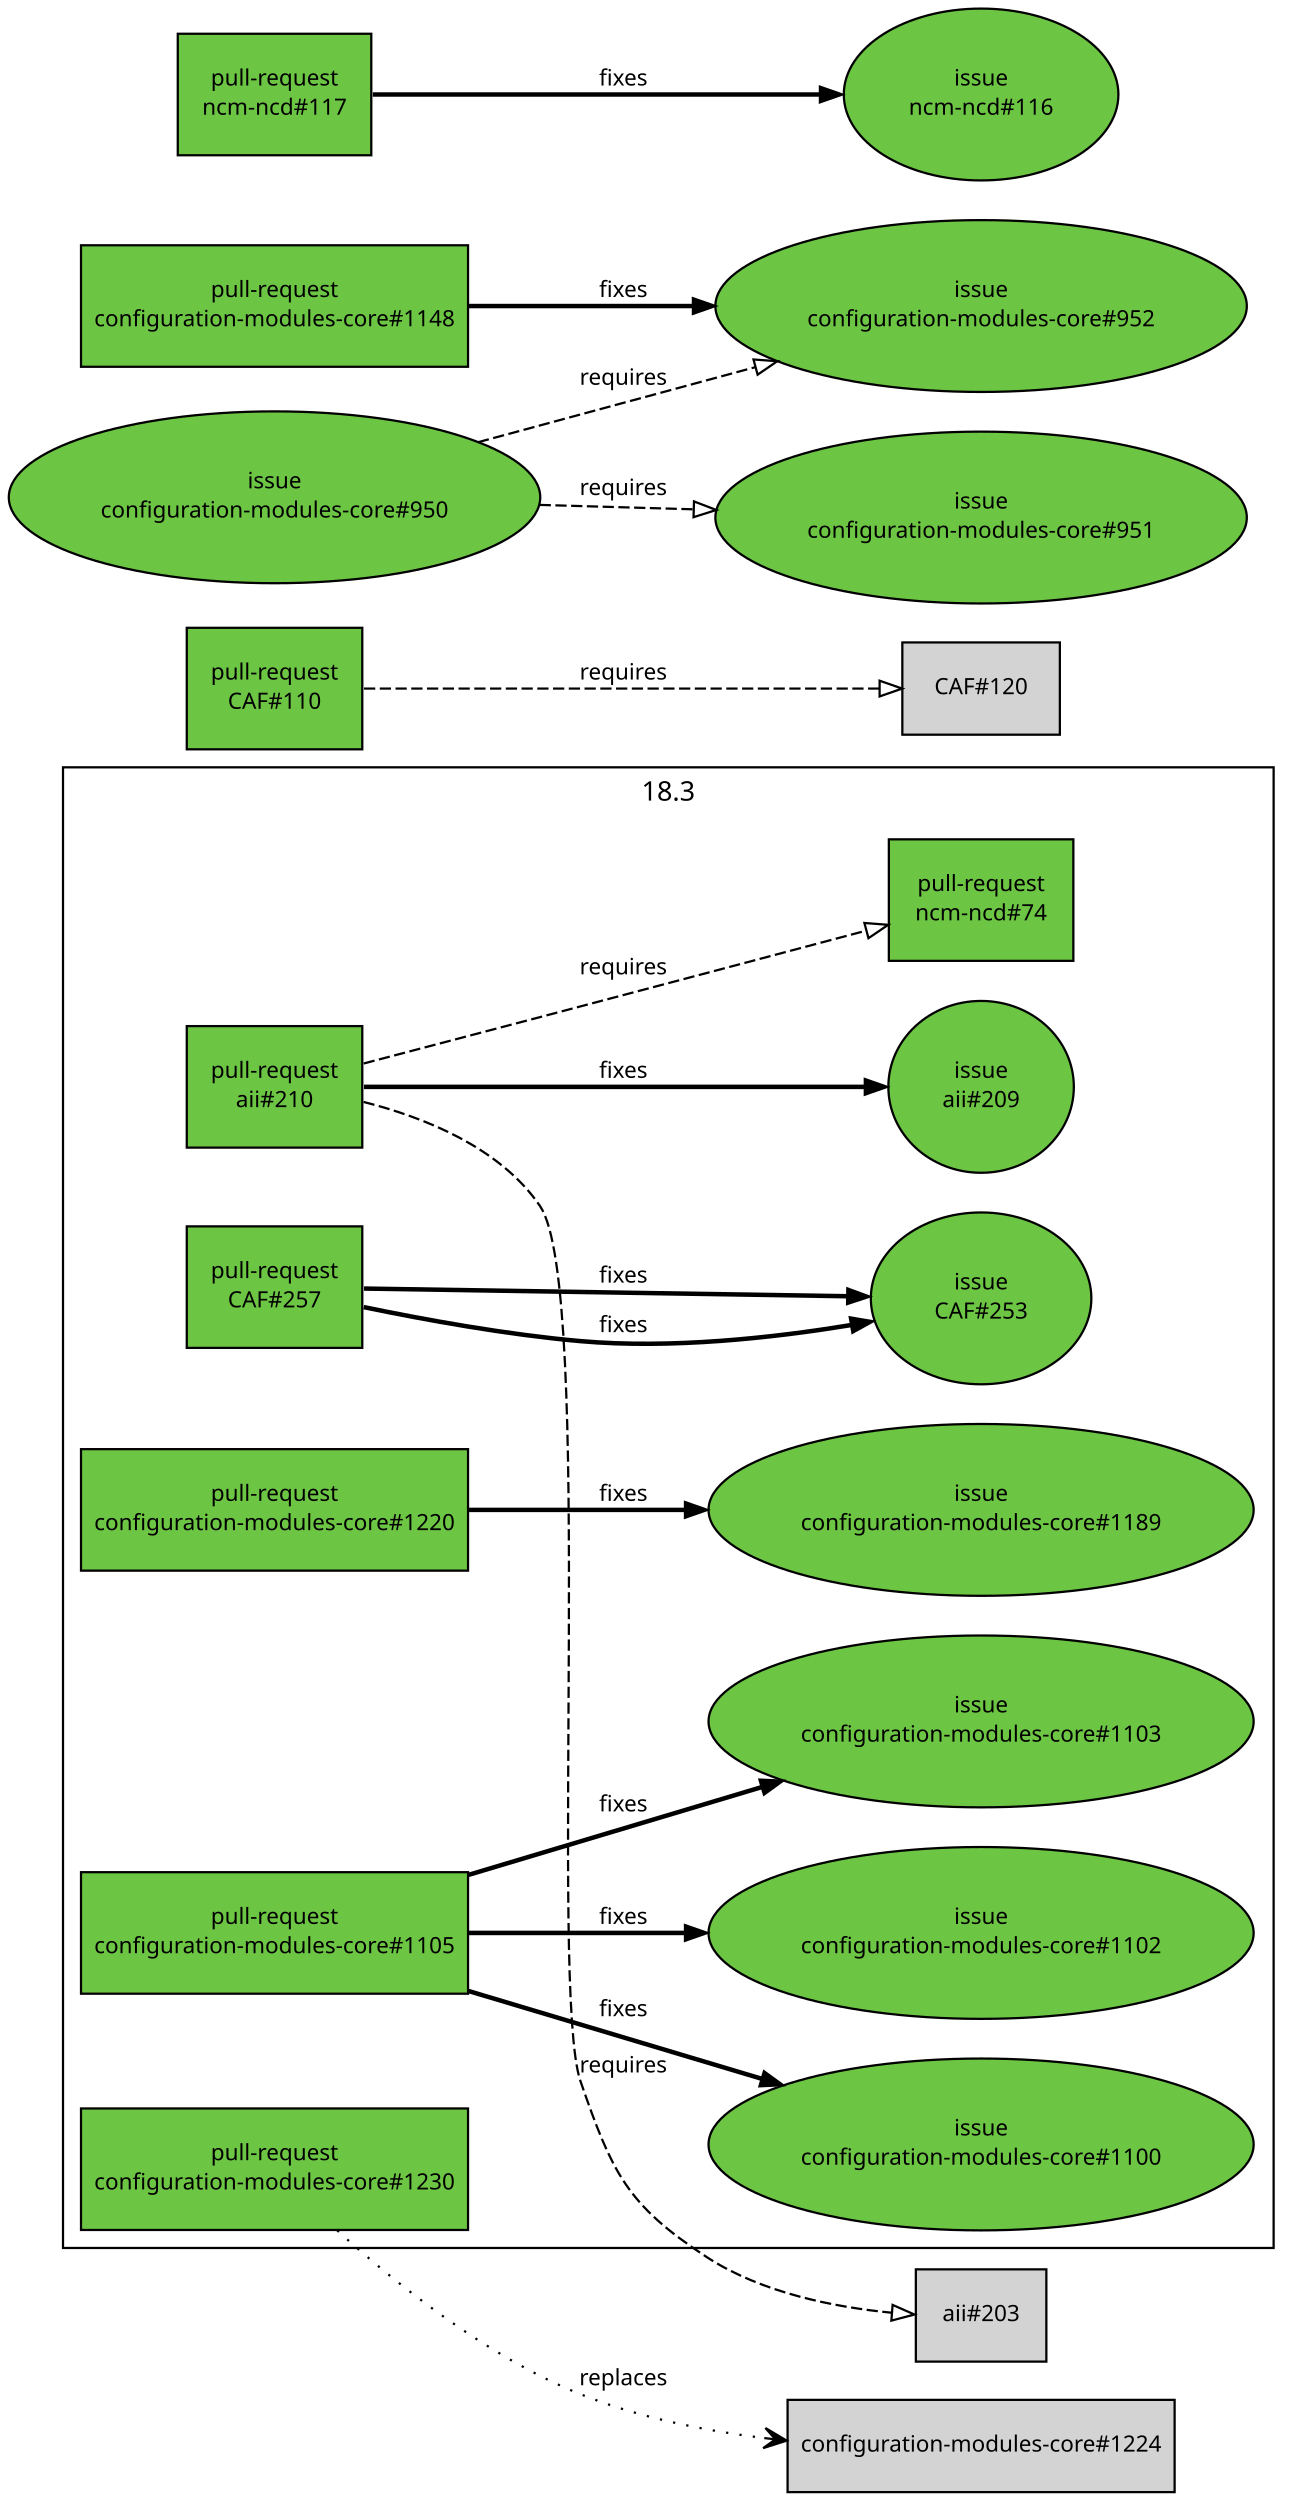
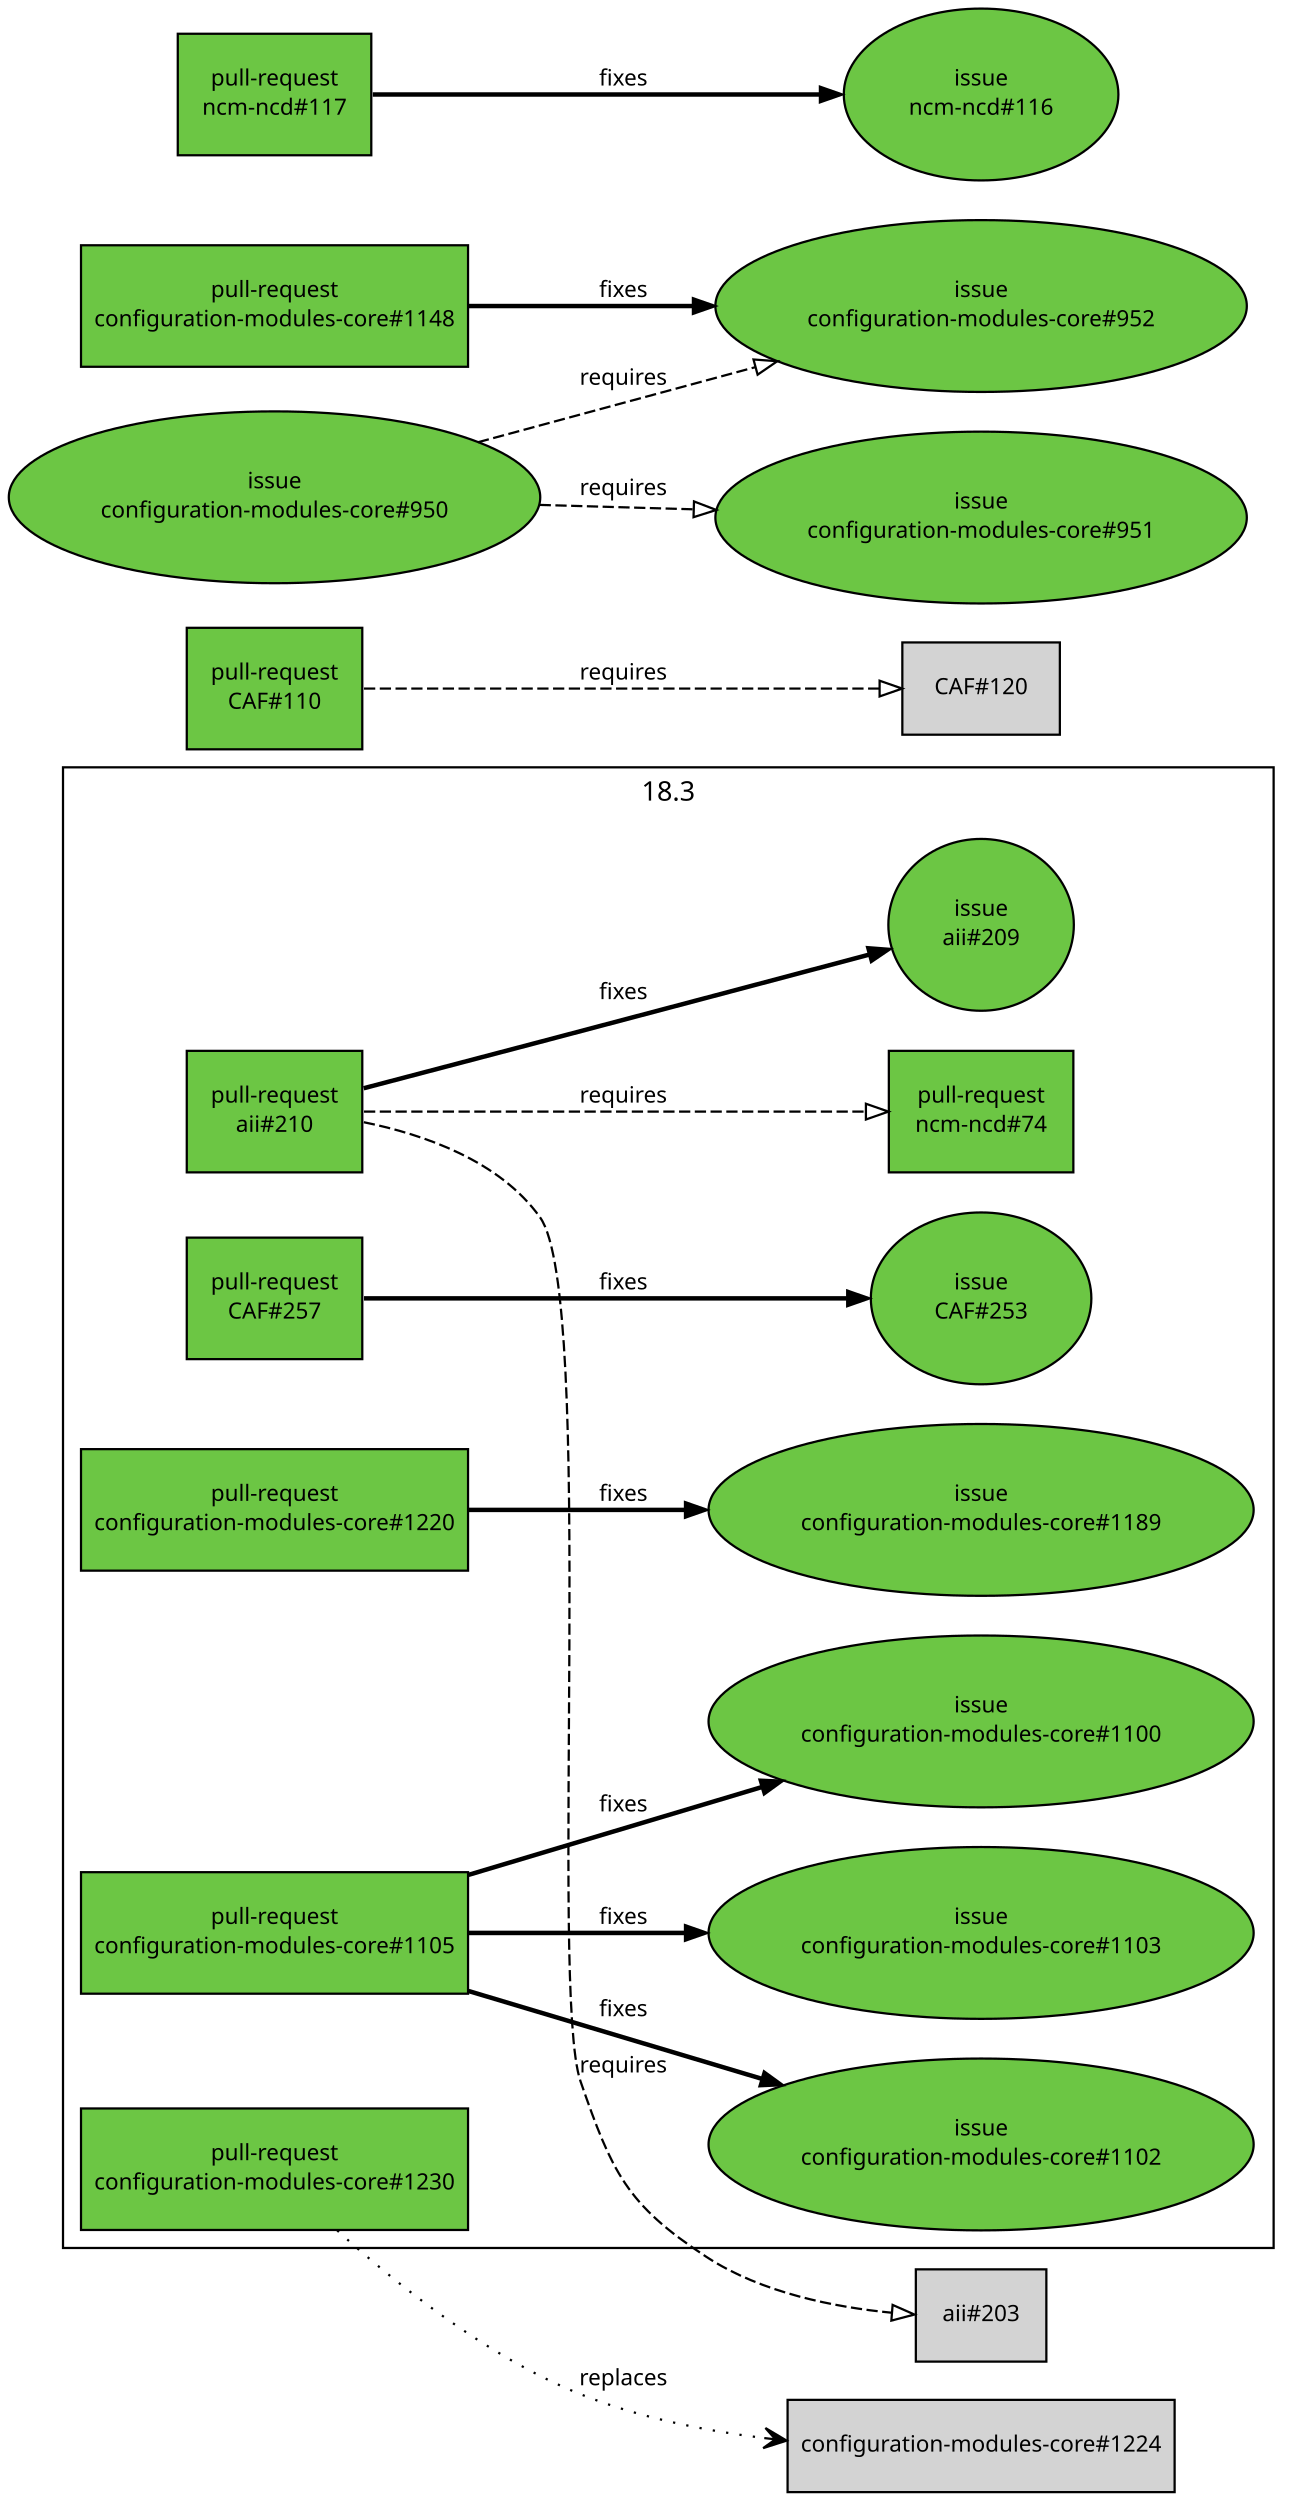
<svg xmlns="http://www.w3.org/2000/svg" xmlns:xlink="http://www.w3.org/1999/xlink" width="578pt" height="1111pt" viewBox="0.00 0.00 578.00 1111.00">
  <g id="graph1" class="graph" transform="scale(1 1) rotate(0) translate(4 1107)">
    <polygon fill="white" stroke="white" points="-4,5 -4,-1107 575,-1107 575,5 -4,5" />
    <g id="graph3" class="cluster">
      <polygon fill="none" stroke="black" points="24,-108 24,-766 562,-766 562,-108 24,-108" />
      <text text-anchor="middle" x="293" y="-751.2" font-family="Sans" font-size="12.00">18.3</text>
    </g>
    <g id="node1" class="node">
      <a xlink:href="https://github.com/quattor/aii/pull/210" xlink:title="Shellfe: support active config for plugins" target="_parent">
-         <polygon fill="#6cc644" stroke="black" points="157,-651 79,-651 79,-597 157,-597 157,-651" />
-         <text text-anchor="middle" x="118" y="-628" font-family="Sans" font-size="10.00">pull-request</text>
-         <text text-anchor="middle" x="118" y="-615" font-family="Sans" font-size="10.00">aii#210</text>
+         <polygon fill="#6cc644" stroke="black" points="157,-640 79,-640 79,-586 157,-586 157,-640" />
+         <text text-anchor="middle" x="118" y="-617" font-family="Sans" font-size="10.00">pull-request</text>
+         <text text-anchor="middle" x="118" y="-604" font-family="Sans" font-size="10.00">aii#210</text>
      </a>
    </g>
    <g id="node3" class="node">
      <a xlink:href="https://github.com/quattor/aii/issues/209" xlink:title="support ACTIVE_CONFIG" target="_parent">
-         <ellipse fill="#6cc644" stroke="black" cx="432" cy="-624" rx="41.217" ry="38.184" />
-         <text text-anchor="middle" x="432" y="-628" font-family="Sans" font-size="10.00">issue</text>
-         <text text-anchor="middle" x="432" y="-615" font-family="Sans" font-size="10.00">aii#209</text>
+         <ellipse fill="#6cc644" stroke="black" cx="432" cy="-696" rx="41.217" ry="38.184" />
+         <text text-anchor="middle" x="432" y="-700" font-family="Sans" font-size="10.00">issue</text>
+         <text text-anchor="middle" x="432" y="-687" font-family="Sans" font-size="10.00">aii#209</text>
      </a>
    </g>
    <g id="edge2" class="edge">
-       <path fill="none" stroke="black" stroke-width="2" d="M157.768,-624C214.279,-624 317.868,-624 380.284,-624" />
-       <polygon fill="black" stroke="black" points="380.31,-627.5 390.31,-624 380.31,-620.5 380.31,-627.5" />
-       <text text-anchor="middle" x="273" y="-628" font-family="Sans" font-size="10.00">fixes</text>
+       <path fill="none" stroke="black" stroke-width="2" d="M157.609,-623.38C180.517,-629.39 209.889,-637.106 236,-644 285.736,-657.131 342.549,-672.213 382.158,-682.741" />
+       <polygon fill="black" stroke="black" points="381.278,-686.129 391.842,-685.315 383.077,-679.364 381.278,-686.129" />
+       <text text-anchor="middle" x="273" y="-663" font-family="Sans" font-size="10.00">fixes</text>
    </g>
    <g id="node5" class="node">
      <a xlink:href="https://github.com/quattor/ncm-ncd/pull/74" xlink:title="Set the current active config as an attribute to the component" target="_parent">
-         <polygon fill="#6cc644" stroke="black" points="473,-734 391,-734 391,-680 473,-680 473,-734" />
-         <text text-anchor="middle" x="432" y="-711" font-family="Sans" font-size="10.00">pull-request</text>
-         <text text-anchor="middle" x="432" y="-698" font-family="Sans" font-size="10.00">ncm-ncd#74</text>
+         <polygon fill="#6cc644" stroke="black" points="473,-640 391,-640 391,-586 473,-586 473,-640" />
+         <text text-anchor="middle" x="432" y="-617" font-family="Sans" font-size="10.00">pull-request</text>
+         <text text-anchor="middle" x="432" y="-604" font-family="Sans" font-size="10.00">ncm-ncd#74</text>
      </a>
    </g>
    <g id="edge4" class="edge">
-       <path fill="none" stroke="black" stroke-dasharray="5,2" d="M157.609,-634.38C180.517,-640.39 209.889,-648.106 236,-655 285.266,-668.007 341.475,-682.927 381.028,-693.441" />
-       <polygon fill="none" stroke="black" points="380.148,-696.828 390.711,-696.015 381.946,-690.063 380.148,-696.828" />
-       <text text-anchor="middle" x="273" y="-674" font-family="Sans" font-size="10.00">requires</text>
+       <path fill="none" stroke="black" stroke-dasharray="5,2" d="M157.768,-613C214.435,-613 318.442,-613 380.801,-613" />
+       <polygon fill="none" stroke="black" points="380.813,-616.5 390.813,-613 380.813,-609.5 380.813,-616.5" />
+       <text text-anchor="middle" x="273" y="-617" font-family="Sans" font-size="10.00">requires</text>
    </g>
    <g id="node7" class="node">
      <polygon fill="lightgrey" stroke="black" points="461,-98.5 403,-98.5 403,-57.5 461,-57.5 461,-98.5" />
      <text text-anchor="middle" x="432" y="-75.5" font-family="Sans" font-size="10.00">aii#203</text>
    </g>
    <g id="edge6" class="edge">
-       <path fill="none" stroke="black" stroke-dasharray="5,2" d="M157.546,-617.3C184.441,-610.504 218.25,-597.087 236,-571 260.34,-535.227 239.797,-222.871 254,-182 268.009,-141.689 274.281,-127.353 310,-104 334.454,-88.012 367.016,-81.654 392.349,-79.217" />
+       <path fill="none" stroke="black" stroke-dasharray="5,2" d="M157.689,-608.28C184.47,-602.838 218.08,-591.139 236,-566 260.794,-531.219 239.967,-222.343 254,-182 268.021,-141.693 274.281,-127.353 310,-104 334.454,-88.012 367.016,-81.654 392.349,-79.217" />
      <polygon fill="none" stroke="black" points="392.679,-82.702 402.369,-78.418 392.122,-75.724 392.679,-82.702" />
      <text text-anchor="middle" x="273" y="-186" font-family="Sans" font-size="10.00">requires</text>
    </g>
    <g id="node8" class="node">
      <a xlink:href="https://github.com/quattor/CAF/pull/257" xlink:title="Process: run process as another user" target="_parent">
-         <polygon fill="#6cc644" stroke="black" points="157,-562 79,-562 79,-508 157,-508 157,-562" />
-         <text text-anchor="middle" x="118" y="-539" font-family="Sans" font-size="10.00">pull-request</text>
-         <text text-anchor="middle" x="118" y="-526" font-family="Sans" font-size="10.00">CAF#257</text>
+         <polygon fill="#6cc644" stroke="black" points="157,-557 79,-557 79,-503 157,-503 157,-557" />
+         <text text-anchor="middle" x="118" y="-534" font-family="Sans" font-size="10.00">pull-request</text>
+         <text text-anchor="middle" x="118" y="-521" font-family="Sans" font-size="10.00">CAF#257</text>
      </a>
    </g>
    <g id="node10" class="node">
      <a xlink:href="https://github.com/quattor/CAF/issues/253" xlink:title="CAF::Process: Include an option to execute the command as an specific user" target="_parent">
        <ellipse fill="#6cc644" stroke="black" cx="432" cy="-530" rx="48.998" ry="38.184" />
        <text text-anchor="middle" x="432" y="-534" font-family="Sans" font-size="10.00">issue</text>
        <text text-anchor="middle" x="432" y="-521" font-family="Sans" font-size="10.00">CAF#253</text>
      </a>
    </g>
    <g id="edge8" class="edge">
-       <path fill="none" stroke="black" stroke-width="2" d="M157.628,-526.121C184.63,-520.537 221.278,-513.865 254,-511 294.154,-507.484 339.31,-512.408 374.092,-518.122" />
-       <polygon fill="black" stroke="black" points="373.628,-521.593 384.075,-519.829 374.808,-514.693 373.628,-521.593" />
-       <text text-anchor="middle" x="273" y="-515" font-family="Sans" font-size="10.00">fixes</text>
-     </g>
-     <g id="edge10" class="edge">
-       <path fill="none" stroke="black" stroke-width="2" d="M157.768,-534.367C211.934,-533.504 309.353,-531.953 372.308,-530.951" />
-       <polygon fill="black" stroke="black" points="372.545,-534.447 382.488,-530.788 372.434,-527.448 372.545,-534.447" />
-       <text text-anchor="middle" x="273" y="-537" font-family="Sans" font-size="10.00">fixes</text>
-     </g>
-     <g id="node12" class="node">
+       <path fill="none" stroke="black" stroke-width="2" d="M157.768,-530C211.934,-530 309.353,-530 372.308,-530" />
+       <polygon fill="black" stroke="black" points="372.488,-533.5 382.488,-530 372.488,-526.5 372.488,-533.5" />
+       <text text-anchor="middle" x="273" y="-534" font-family="Sans" font-size="10.00">fixes</text>
+     </g>
+     <g id="node11" class="node">
      <a xlink:href="https://github.com/quattor/CAF/pull/110" xlink:title="Download: API proposal" target="_parent">
        <polygon fill="#6cc644" stroke="black" points="157,-828 79,-828 79,-774 157,-774 157,-828" />
        <text text-anchor="middle" x="118" y="-805" font-family="Sans" font-size="10.00">pull-request</text>
        <text text-anchor="middle" x="118" y="-792" font-family="Sans" font-size="10.00">CAF#110</text>
      </a>
    </g>
-     <g id="node14" class="node">
+     <g id="node13" class="node">
      <polygon fill="lightgrey" stroke="black" points="467,-821.5 397,-821.5 397,-780.5 467,-780.5 467,-821.5" />
      <text text-anchor="middle" x="432" y="-798.5" font-family="Sans" font-size="10.00">CAF#120</text>
    </g>
-     <g id="edge12" class="edge">
+     <g id="edge10" class="edge">
      <path fill="none" stroke="black" stroke-dasharray="5,2" d="M157.768,-801C216.269,-801 325.221,-801 386.719,-801" />
      <polygon fill="none" stroke="black" points="386.897,-804.5 396.897,-801 386.897,-797.5 386.897,-804.5" />
      <text text-anchor="middle" x="273" y="-805" font-family="Sans" font-size="10.00">requires</text>
    </g>
-     <g id="node15" class="node">
+     <g id="node14" class="node">
      <a xlink:href="https://github.com/quattor/configuration-modules-core/pull/1230" xlink:title="ncm-ceph: support for luminous, bluestore, ceph-volume and per host osd deployment" target="_parent">
        <polygon fill="#6cc644" stroke="black" points="204,-170 32,-170 32,-116 204,-116 204,-170" />
        <text text-anchor="middle" x="118" y="-147" font-family="Sans" font-size="10.00">pull-request</text>
        <text text-anchor="middle" x="118" y="-134" font-family="Sans" font-size="10.00">configuration-modules-core#1230</text>
      </a>
    </g>
-     <g id="node17" class="node">
+     <g id="node16" class="node">
      <polygon fill="lightgrey" stroke="black" points="518,-40.5 346,-40.5 346,0.5 518,0.5 518,-40.5" />
      <text text-anchor="middle" x="432" y="-17.5" font-family="Sans" font-size="10.00">configuration-modules-core#1224</text>
    </g>
-     <g id="edge14" class="edge">
+     <g id="edge12" class="edge">
      <path fill="none" stroke="black" stroke-dasharray="1,5" d="M145.867,-115.794C171.666,-92.357 212.244,-59.739 254,-43 279.389,-32.822 308.297,-26.92 335.324,-23.558" />
      <polygon fill="black" stroke="black" points="345.579,-22.39 336.153,-27.992 340.611,-22.956 335.644,-23.521 335.644,-23.521 335.644,-23.521 340.611,-22.956 335.134,-19.05 345.579,-22.39 345.579,-22.39" />
      <text text-anchor="middle" x="273" y="-47" font-family="Sans" font-size="10.00">replaces</text>
    </g>
-     <g id="node18" class="node">
+     <g id="node17" class="node">
      <a xlink:href="https://github.com/quattor/configuration-modules-core/pull/1220" xlink:title="ncm-cups: Stop daemon if server not enabled" target="_parent">
        <polygon fill="#6cc644" stroke="black" points="204,-463 32,-463 32,-409 204,-409 204,-463" />
        <text text-anchor="middle" x="118" y="-440" font-family="Sans" font-size="10.00">pull-request</text>
        <text text-anchor="middle" x="118" y="-427" font-family="Sans" font-size="10.00">configuration-modules-core#1220</text>
      </a>
    </g>
-     <g id="node20" class="node">
+     <g id="node19" class="node">
      <a xlink:href="https://github.com/quattor/configuration-modules-core/issues/1189" xlink:title="ncm-cups: Nodetype of client should stop running cups daemon" target="_parent">
        <ellipse fill="#6cc644" stroke="black" cx="432" cy="-436" rx="121.122" ry="38.184" />
        <text text-anchor="middle" x="432" y="-440" font-family="Sans" font-size="10.00">issue</text>
        <text text-anchor="middle" x="432" y="-427" font-family="Sans" font-size="10.00">configuration-modules-core#1189</text>
      </a>
    </g>
-     <g id="edge16" class="edge">
+     <g id="edge14" class="edge">
      <path fill="none" stroke="black" stroke-width="2" d="M204.217,-436C233.916,-436 267.888,-436 300.372,-436" />
      <polygon fill="black" stroke="black" points="300.399,-439.5 310.399,-436 300.399,-432.5 300.399,-439.5" />
      <text text-anchor="middle" x="273" y="-440" font-family="Sans" font-size="10.00">fixes</text>
    </g>
-     <g id="node21" class="node">
+     <g id="node20" class="node">
      <a xlink:href="https://github.com/quattor/configuration-modules-core/pull/1105" xlink:title="ncm-authconfig: fix krb5_realm, user_object_class and newline between ldap_krb5_canonicalize and ldap_krb5_realm" target="_parent">
        <polygon fill="#6cc644" stroke="black" points="204,-275 32,-275 32,-221 204,-221 204,-275" />
        <text text-anchor="middle" x="118" y="-252" font-family="Sans" font-size="10.00">pull-request</text>
        <text text-anchor="middle" x="118" y="-239" font-family="Sans" font-size="10.00">configuration-modules-core#1105</text>
      </a>
    </g>
-     <g id="node23" class="node">
+     <g id="node22" class="node">
      <a xlink:href="https://github.com/quattor/configuration-modules-core/issues/1100" xlink:title="ncm-authconfig : no newline after krb5_canonicalize option" target="_parent">
+         <ellipse fill="#6cc644" stroke="black" cx="432" cy="-342" rx="121.122" ry="38.184" />
+         <text text-anchor="middle" x="432" y="-346" font-family="Sans" font-size="10.00">issue</text>
+         <text text-anchor="middle" x="432" y="-333" font-family="Sans" font-size="10.00">configuration-modules-core#1100</text>
+       </a>
+     </g>
+     <g id="edge16" class="edge">
+       <path fill="none" stroke="black" stroke-width="2" d="M204.217,-273.81C244.557,-285.887 292.783,-300.324 334.453,-312.798" />
+       <polygon fill="black" stroke="black" points="333.48,-316.16 344.064,-315.675 335.488,-309.454 333.48,-316.16" />
+       <text text-anchor="middle" x="273" y="-302" font-family="Sans" font-size="10.00">fixes</text>
+     </g>
+     <g id="node24" class="node">
+       <a xlink:href="https://github.com/quattor/configuration-modules-core/issues/1102" xlink:title="ncm-authconfig: There is no " target="_parent">
        <ellipse fill="#6cc644" stroke="black" cx="432" cy="-154" rx="121.122" ry="38.184" />
        <text text-anchor="middle" x="432" y="-158" font-family="Sans" font-size="10.00">issue</text>
-         <text text-anchor="middle" x="432" y="-145" font-family="Sans" font-size="10.00">configuration-modules-core#1100</text>
+         <text text-anchor="middle" x="432" y="-145" font-family="Sans" font-size="10.00">configuration-modules-core#1102</text>
      </a>
    </g>
    <g id="edge18" class="edge">
      <path fill="none" stroke="black" stroke-width="2" d="M204.217,-222.19C244.557,-210.113 292.783,-195.676 334.453,-183.202" />
      <polygon fill="black" stroke="black" points="335.488,-186.546 344.064,-180.325 333.48,-179.84 335.488,-186.546" />
      <text text-anchor="middle" x="273" y="-211" font-family="Sans" font-size="10.00">fixes</text>
    </g>
-     <g id="node25" class="node">
-       <a xlink:href="https://github.com/quattor/configuration-modules-core/issues/1102" xlink:title="ncm-authconfig: There is no " target="_parent">
+     <g id="node26" class="node">
+       <a xlink:href="https://github.com/quattor/configuration-modules-core/issues/1103" xlink:title="ncm-authconfig: krb5_realm = ARRAY(0x39a5830)" target="_parent">
        <ellipse fill="#6cc644" stroke="black" cx="432" cy="-248" rx="121.122" ry="38.184" />
        <text text-anchor="middle" x="432" y="-252" font-family="Sans" font-size="10.00">issue</text>
-         <text text-anchor="middle" x="432" y="-239" font-family="Sans" font-size="10.00">configuration-modules-core#1102</text>
+         <text text-anchor="middle" x="432" y="-239" font-family="Sans" font-size="10.00">configuration-modules-core#1103</text>
      </a>
    </g>
    <g id="edge20" class="edge">
      <path fill="none" stroke="black" stroke-width="2" d="M204.217,-248C233.916,-248 267.888,-248 300.372,-248" />
      <polygon fill="black" stroke="black" points="300.399,-251.5 310.399,-248 300.399,-244.5 300.399,-251.5" />
      <text text-anchor="middle" x="273" y="-252" font-family="Sans" font-size="10.00">fixes</text>
    </g>
    <g id="node27" class="node">
-       <a xlink:href="https://github.com/quattor/configuration-modules-core/issues/1103" xlink:title="ncm-authconfig: krb5_realm = ARRAY(0x39a5830)" target="_parent">
-         <ellipse fill="#6cc644" stroke="black" cx="432" cy="-342" rx="121.122" ry="38.184" />
-         <text text-anchor="middle" x="432" y="-346" font-family="Sans" font-size="10.00">issue</text>
-         <text text-anchor="middle" x="432" y="-333" font-family="Sans" font-size="10.00">configuration-modules-core#1103</text>
-       </a>
-     </g>
-     <g id="edge22" class="edge">
-       <path fill="none" stroke="black" stroke-width="2" d="M204.217,-273.81C244.557,-285.887 292.783,-300.324 334.453,-312.798" />
-       <polygon fill="black" stroke="black" points="333.48,-316.16 344.064,-315.675 335.488,-309.454 333.48,-316.16" />
-       <text text-anchor="middle" x="273" y="-302" font-family="Sans" font-size="10.00">fixes</text>
-     </g>
-     <g id="node28" class="node">
      <a xlink:href="https://github.com/quattor/configuration-modules-core/pull/1148" xlink:title="ncm-spma: Remove support from groups from spma yumng backend" target="_parent">
        <polygon fill="#6cc644" stroke="black" points="204,-998 32,-998 32,-944 204,-944 204,-998" />
        <text text-anchor="middle" x="118" y="-975" font-family="Sans" font-size="10.00">pull-request</text>
        <text text-anchor="middle" x="118" y="-962" font-family="Sans" font-size="10.00">configuration-modules-core#1148</text>
      </a>
    </g>
-     <g id="node30" class="node">
+     <g id="node29" class="node">
      <a xlink:href="https://github.com/quattor/configuration-modules-core/issues/952" xlink:title="ncm-spma (yumng): Remove support for package groups" target="_parent">
        <ellipse fill="#6cc644" stroke="black" cx="432" cy="-971" rx="118.087" ry="38.184" />
        <text text-anchor="middle" x="432" y="-975" font-family="Sans" font-size="10.00">issue</text>
        <text text-anchor="middle" x="432" y="-962" font-family="Sans" font-size="10.00">configuration-modules-core#952</text>
      </a>
    </g>
-     <g id="edge24" class="edge">
+     <g id="edge22" class="edge">
      <path fill="none" stroke="black" stroke-width="2" d="M204.217,-971C234.903,-971 270.151,-971 303.606,-971" />
      <polygon fill="black" stroke="black" points="303.924,-974.5 313.924,-971 303.924,-967.5 303.924,-974.5" />
      <text text-anchor="middle" x="273" y="-975" font-family="Sans" font-size="10.00">fixes</text>
    </g>
-     <g id="node31" class="node">
+     <g id="node30" class="node">
      <a xlink:href="https://github.com/quattor/configuration-modules-core/issues/950" xlink:title="ncm-spma: Remove support for package groups from yum backends" target="_parent">
        <ellipse fill="#6cc644" stroke="black" cx="118" cy="-886" rx="118.087" ry="38.184" />
        <text text-anchor="middle" x="118" y="-890" font-family="Sans" font-size="10.00">issue</text>
        <text text-anchor="middle" x="118" y="-877" font-family="Sans" font-size="10.00">configuration-modules-core#950</text>
      </a>
    </g>
-     <g id="edge28" class="edge">
+     <g id="edge26" class="edge">
      <path fill="none" stroke="black" stroke-dasharray="5,2" d="M208.401,-910.471C246.98,-920.915 292.147,-933.142 331.747,-943.861" />
      <polygon fill="none" stroke="black" points="330.855,-947.246 341.422,-946.481 332.684,-940.489 330.855,-947.246" />
      <text text-anchor="middle" x="273" y="-936" font-family="Sans" font-size="10.00">requires</text>
    </g>
-     <g id="node33" class="node">
+     <g id="node32" class="node">
      <a xlink:href="https://github.com/quattor/configuration-modules-core/issues/951" xlink:title="ncm-spma (yum): Remove support for package groups" target="_parent">
        <ellipse fill="#6cc644" stroke="black" cx="432" cy="-877" rx="118.087" ry="38.184" />
        <text text-anchor="middle" x="432" y="-881" font-family="Sans" font-size="10.00">issue</text>
        <text text-anchor="middle" x="432" y="-868" font-family="Sans" font-size="10.00">configuration-modules-core#951</text>
      </a>
    </g>
-     <g id="edge26" class="edge">
+     <g id="edge24" class="edge">
      <path fill="none" stroke="black" stroke-dasharray="5,2" d="M235.815,-882.623C258.074,-881.985 281.456,-881.315 304.01,-880.668" />
      <polygon fill="none" stroke="black" points="304.412,-884.159 314.308,-880.373 304.212,-877.161 304.412,-884.159" />
      <text text-anchor="middle" x="273" y="-887" font-family="Sans" font-size="10.00">requires</text>
    </g>
-     <g id="node35" class="node">
+     <g id="node34" class="node">
      <a xlink:href="https://github.com/quattor/ncm-ncd/pull/117" xlink:title="Allow component modules to be loaded from any path" target="_parent">
        <polygon fill="#6cc644" stroke="black" points="161,-1092 75,-1092 75,-1038 161,-1038 161,-1092" />
        <text text-anchor="middle" x="118" y="-1069" font-family="Sans" font-size="10.00">pull-request</text>
        <text text-anchor="middle" x="118" y="-1056" font-family="Sans" font-size="10.00">ncm-ncd#117</text>
      </a>
    </g>
-     <g id="node37" class="node">
+     <g id="node36" class="node">
      <a xlink:href="https://github.com/quattor/ncm-ncd/issues/116" xlink:title="hasFile() prevents component modules from being relocated" target="_parent">
        <ellipse fill="#6cc644" stroke="black" cx="432" cy="-1065" rx="61.018" ry="38.184" />
        <text text-anchor="middle" x="432" y="-1069" font-family="Sans" font-size="10.00">issue</text>
        <text text-anchor="middle" x="432" y="-1056" font-family="Sans" font-size="10.00">ncm-ncd#116</text>
      </a>
    </g>
-     <g id="edge30" class="edge">
+     <g id="edge28" class="edge">
      <path fill="none" stroke="black" stroke-width="2" d="M161.66,-1065C212.954,-1065 298.809,-1065 360.001,-1065" />
      <polygon fill="black" stroke="black" points="360.362,-1068.5 370.362,-1065 360.362,-1061.5 360.362,-1068.5" />
      <text text-anchor="middle" x="273" y="-1069" font-family="Sans" font-size="10.00">fixes</text>
    </g>
  </g>
</svg>
